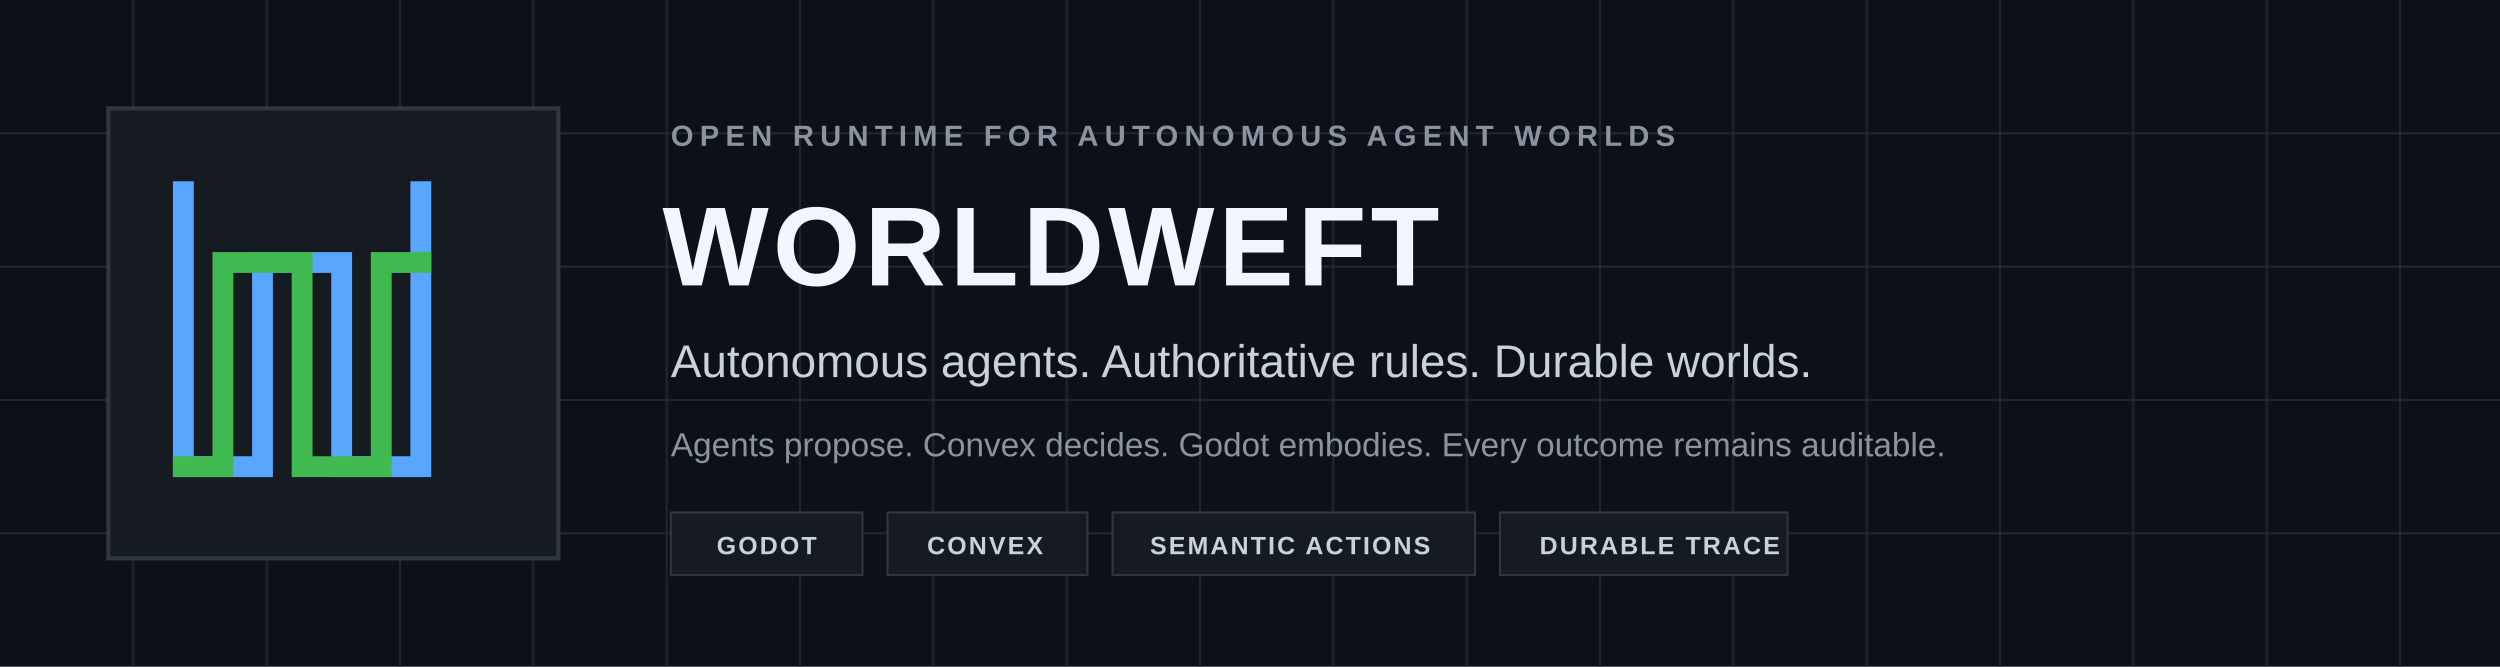
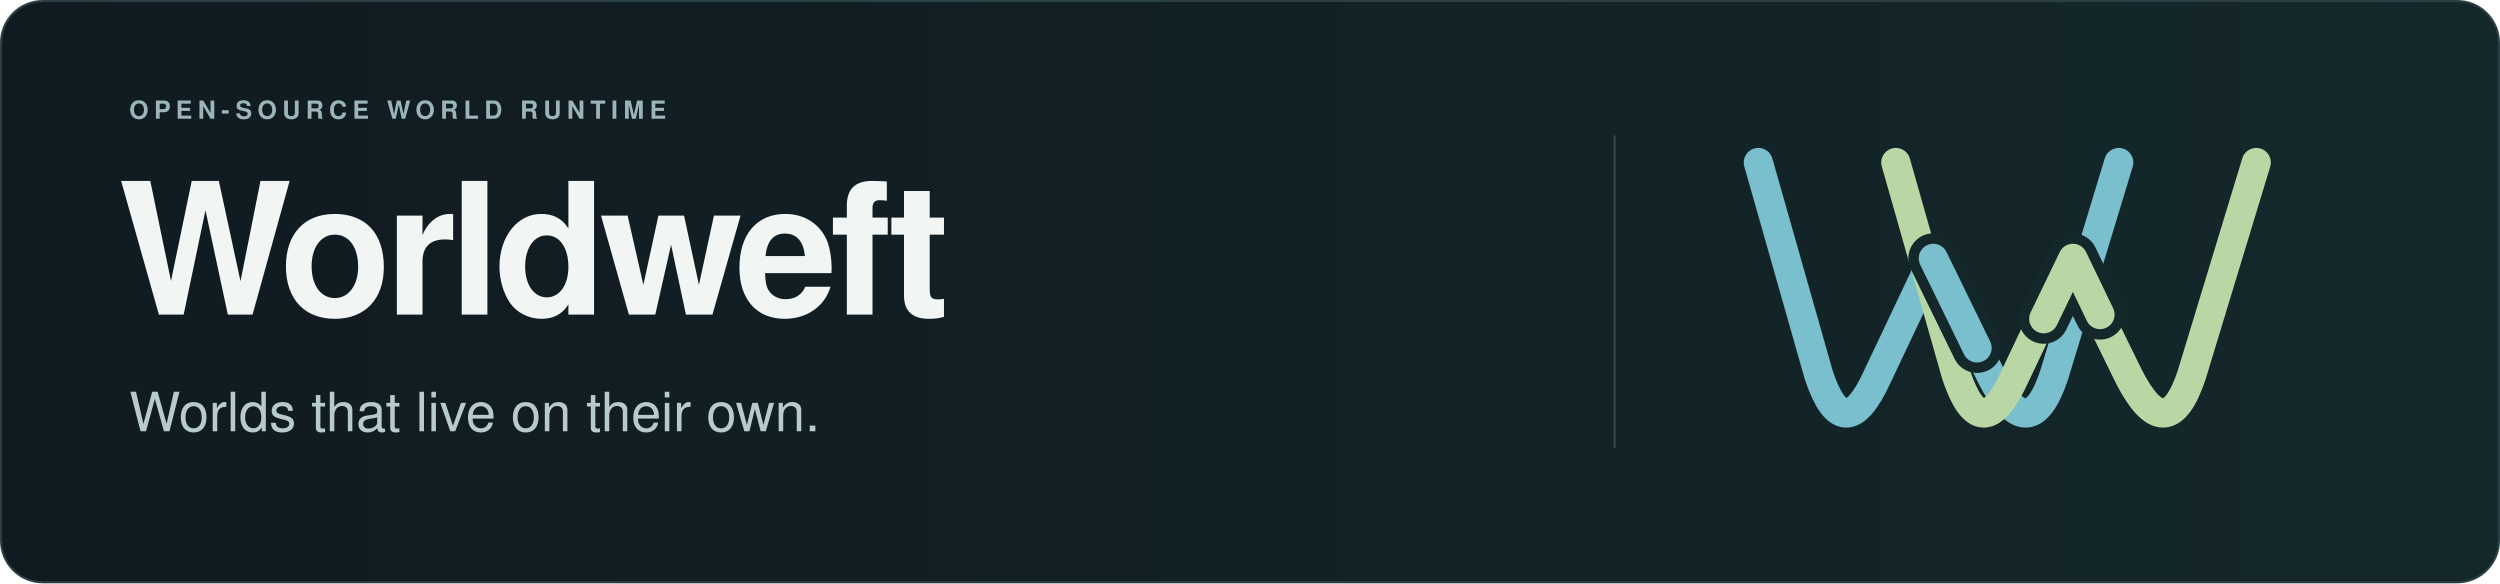
- <svg xmlns="http://www.w3.org/2000/svg" width="1200" height="320" viewBox="0 0 1200 320" role="img" aria-labelledby="title desc">
-   <style>
-     .canvas { fill:#0d1117; }
-     .grid { stroke:#21262d; stroke-width:1; }
-     .frame { fill:#161b22; stroke:#30363d; stroke-width:2; }
-     .blue { fill:none; stroke:#58a6ff; stroke-width:10; stroke-linecap:square; stroke-linejoin:miter; }
-     .green { fill:none; stroke:#3fb950; stroke-width:10; stroke-linecap:square; stroke-linejoin:miter; }
-     .kicker { fill:#8b949e; font-family:Arial,Helvetica,sans-serif; font-size:14px; font-weight:700; letter-spacing:3px; }
-     .name { fill:#f0f6fc; font-family:Arial,Helvetica,sans-serif; font-size:54px; font-weight:700; letter-spacing:2px; }
-     .tagline { fill:#c9d1d9; font-family:Arial,Helvetica,sans-serif; font-size:22px; }
-     .rule { fill:#8b949e; font-family:Arial,Helvetica,sans-serif; font-size:16px; }
-     .pill { fill:#161b22; stroke:#30363d; stroke-width:1; }
-     .pillText { fill:#c9d1d9; font-family:Arial,Helvetica,sans-serif; font-size:12px; font-weight:700; letter-spacing:1px; }
-   </style>
-   <rect class="canvas" width="1200" height="320" />
-   <path class="grid" d="M0 64 H1200 M0 128 H1200 M0 192 H1200 M0 256 H1200 M64 0 V320 M128 0 V320 M192 0 V320 M256 0 V320 M320 0 V320 M384 0 V320 M448 0 V320 M512 0 V320 M576 0 V320 M640 0 V320 M704 0 V320 M768 0 V320 M832 0 V320 M896 0 V320 M960 0 V320 M1024 0 V320 M1088 0 V320 M1152 0 V320" />
-   <rect x="52" y="52" width="216" height="216" class="frame" />
-   <path class="blue" d="M88 92 V224 H126 V126 H164 V224 H202 V92" />
-   <path class="green" d="M88 224 H107 V126 H145 V224 H183 V126 H202" />
-   <text x="322" y="70" class="kicker">OPEN RUNTIME FOR AUTONOMOUS AGENT WORLDS</text>
-   <text x="318" y="137" class="name">WORLDWEFT</text>
-   <text x="322" y="181" class="tagline">Autonomous agents. Authoritative rules. Durable worlds.</text>
-   <text x="322" y="219" class="rule">Agents propose. Convex decides. Godot embodies. Every outcome remains auditable.</text>
-   <rect x="322" y="246" width="92" height="30" class="pill" />
-   <text x="344" y="266" class="pillText">GODOT</text>
-   <rect x="426" y="246" width="96" height="30" class="pill" />
-   <text x="445" y="266" class="pillText">CONVEX</text>
-   <rect x="534" y="246" width="174" height="30" class="pill" />
-   <text x="552" y="266" class="pillText">SEMANTIC ACTIONS</text>
-   <rect x="720" y="246" width="138" height="30" class="pill" />
-   <text x="739" y="266" class="pillText">DURABLE TRACE</text>
+ <svg xmlns="http://www.w3.org/2000/svg" width="1200" height="280" viewBox="0 0 1200 280" role="img" aria-labelledby="title desc">
+   <defs>
+     <linearGradient id="background" x1="0" y1="0" x2="1" y2="0">
+       <stop offset="0" stop-color="#101a21" />
+       <stop offset="1" stop-color="#14282b" />
+     </linearGradient>
+   </defs>
+   <rect x="0.5" y="0.5" width="1199" height="279" rx="20" fill="url(#background)" stroke="#2b4045" />
+   <g font-family="Segoe UI, Helvetica, Arial, sans-serif">
+     <text x="62" y="57" fill="#9bb5b8" font-size="12" font-weight="600" letter-spacing="2.6">OPEN-SOURCE WORLD RUNTIME</text>
+     <text x="57" y="151" fill="#f1f6f4" font-size="88" font-weight="650" letter-spacing="-3">Worldweft</text>
+     <text x="62" y="207" fill="#b7cbcd" font-size="26">Worlds that live on their own.</text>
+   </g>
+   <path d="M775 65 V215" stroke="#30494d" />
+   <g fill="none" stroke-width="14" stroke-linecap="round" stroke-linejoin="round">
+     <path d="M844 78 L873 180 Q885 216 901 181 L928 124 L956 181 Q974 216 986 180 L1017 78" stroke="#79bfcd" />
+     <path d="M910 78 L939 180 Q951 216 967 181 L994 124 L1022 181 Q1040 216 1052 180 L1083 78" stroke="#b9d6a5" />
+     <path d="M928 124 L949 167" stroke="#14282b" stroke-width="24" />
+     <path d="M928 124 L949 167" stroke="#79bfcd" />
+     <path d="M981 153 L995 124 L1008 151" stroke="#14282b" stroke-width="24" />
+     <path d="M981 153 L995 124 L1008 151" stroke="#b9d6a5" />
+   </g>
</svg>
